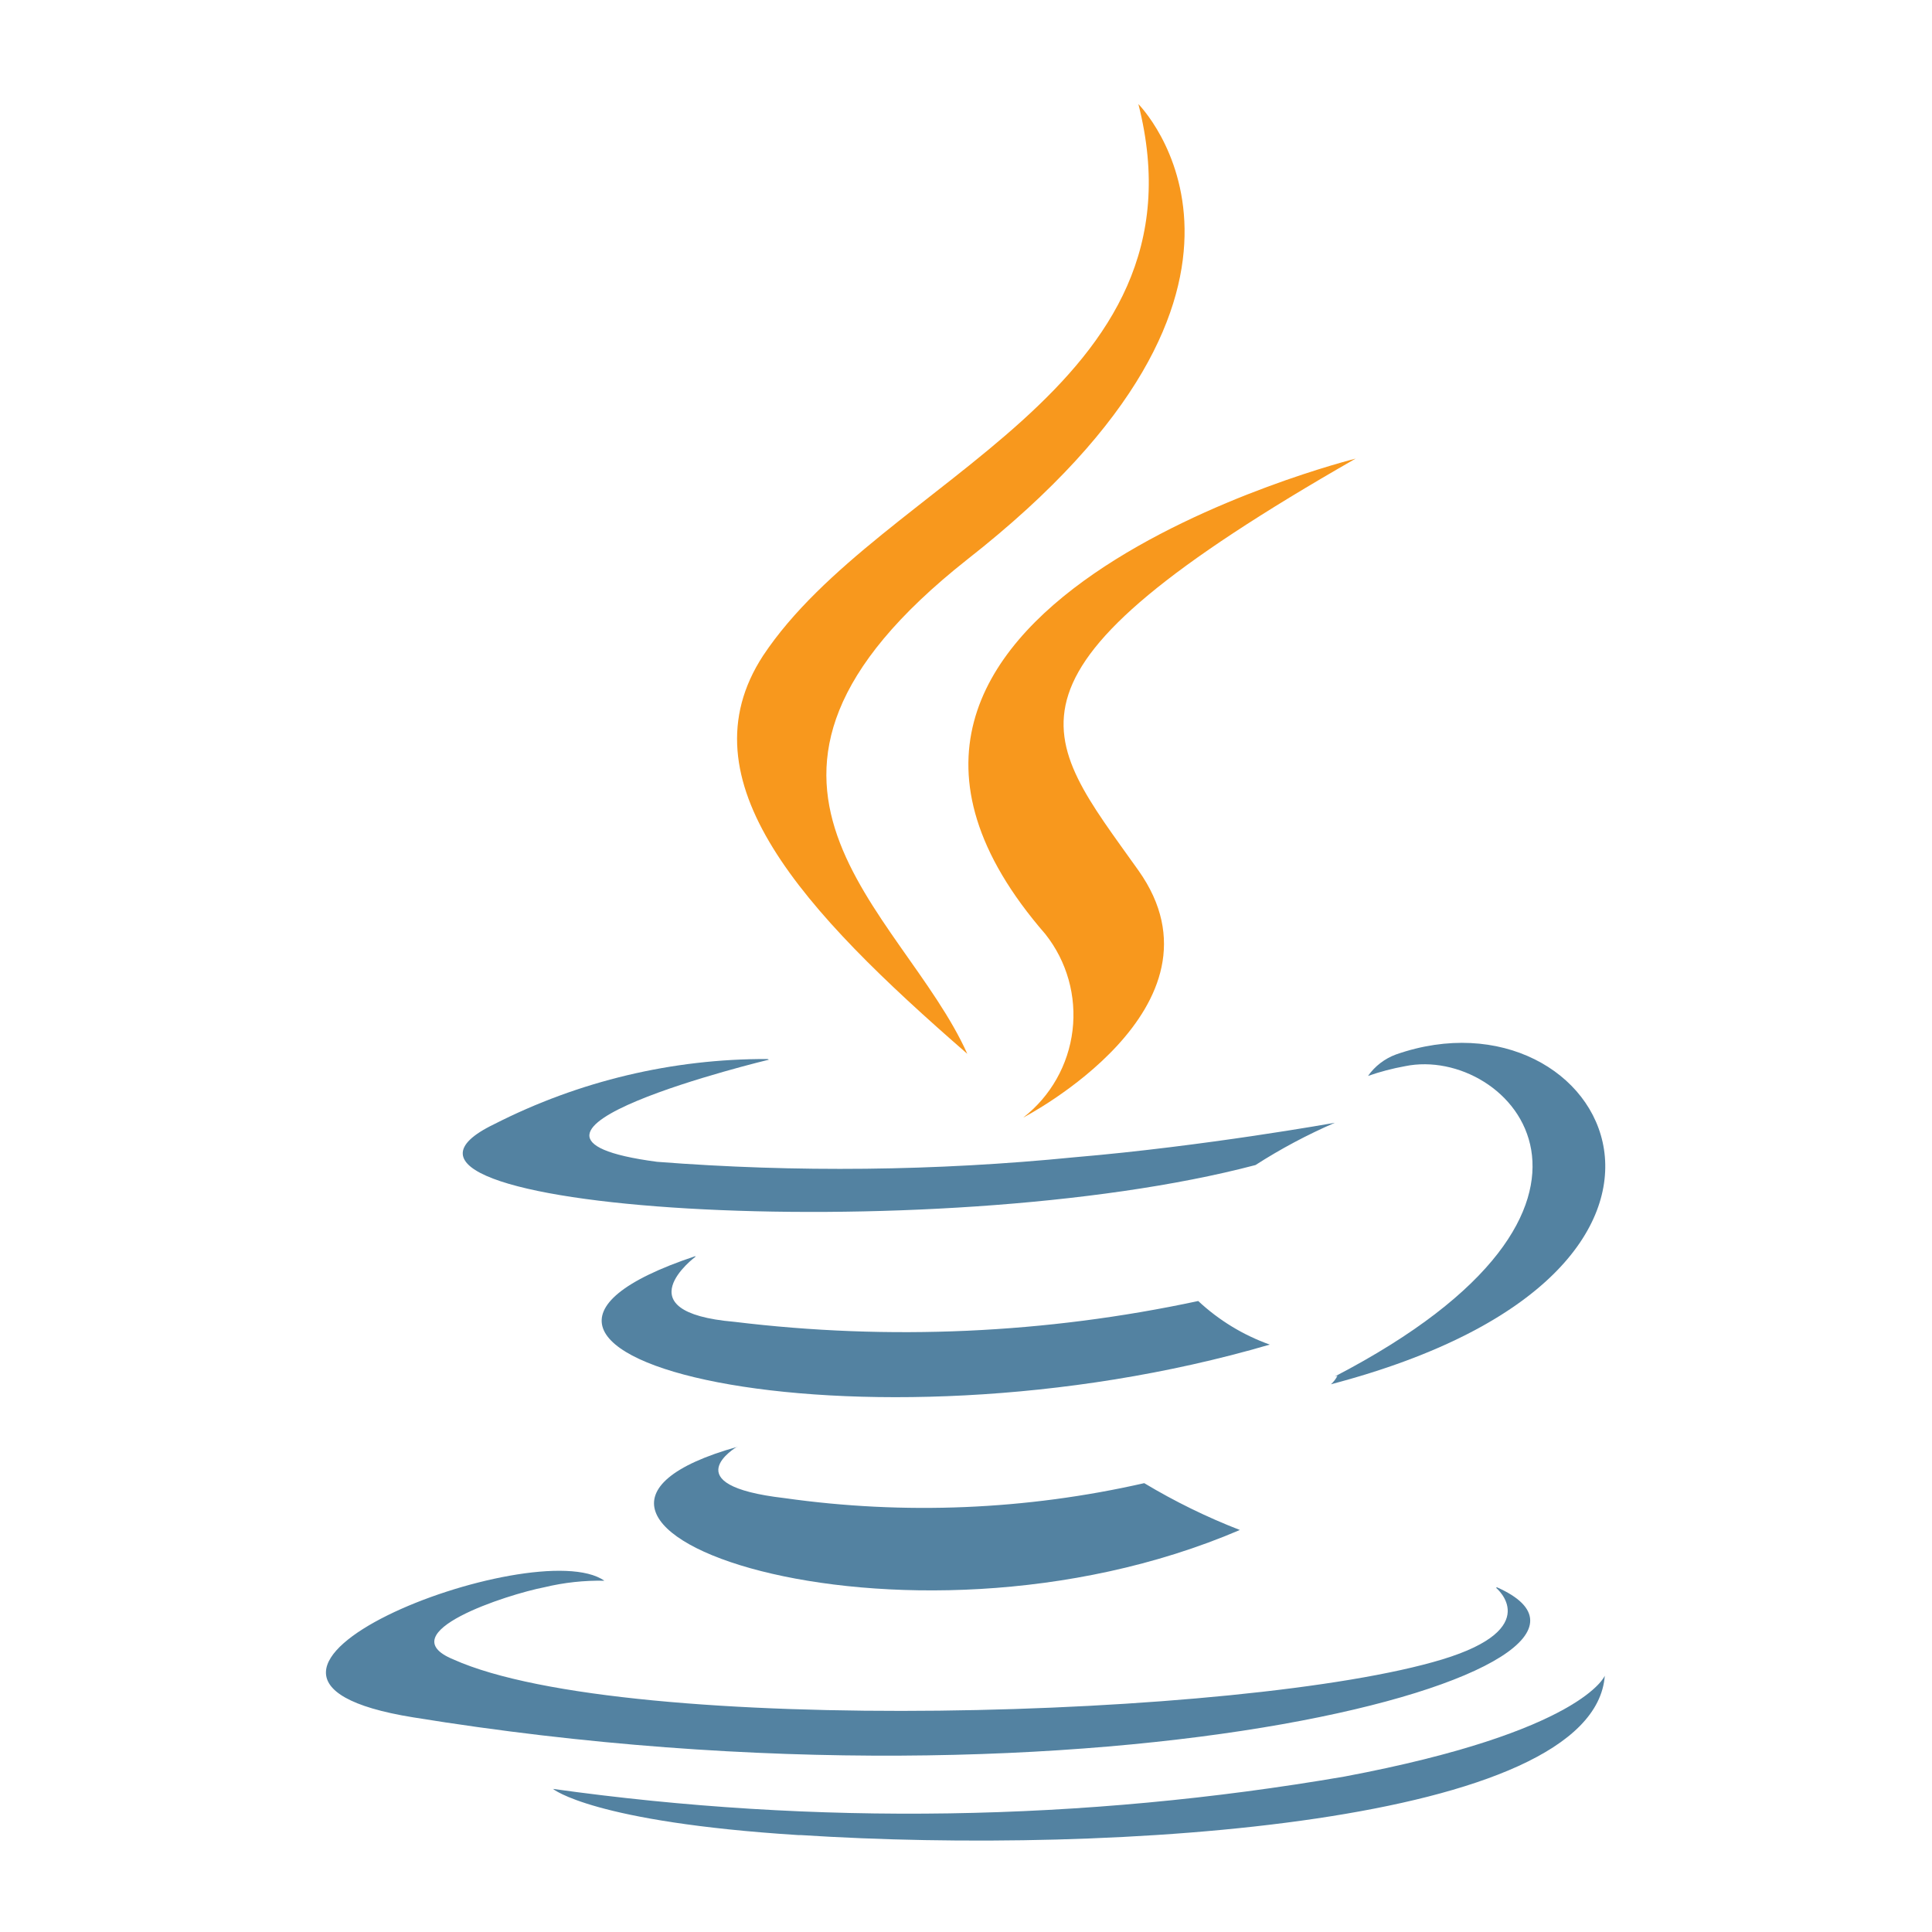
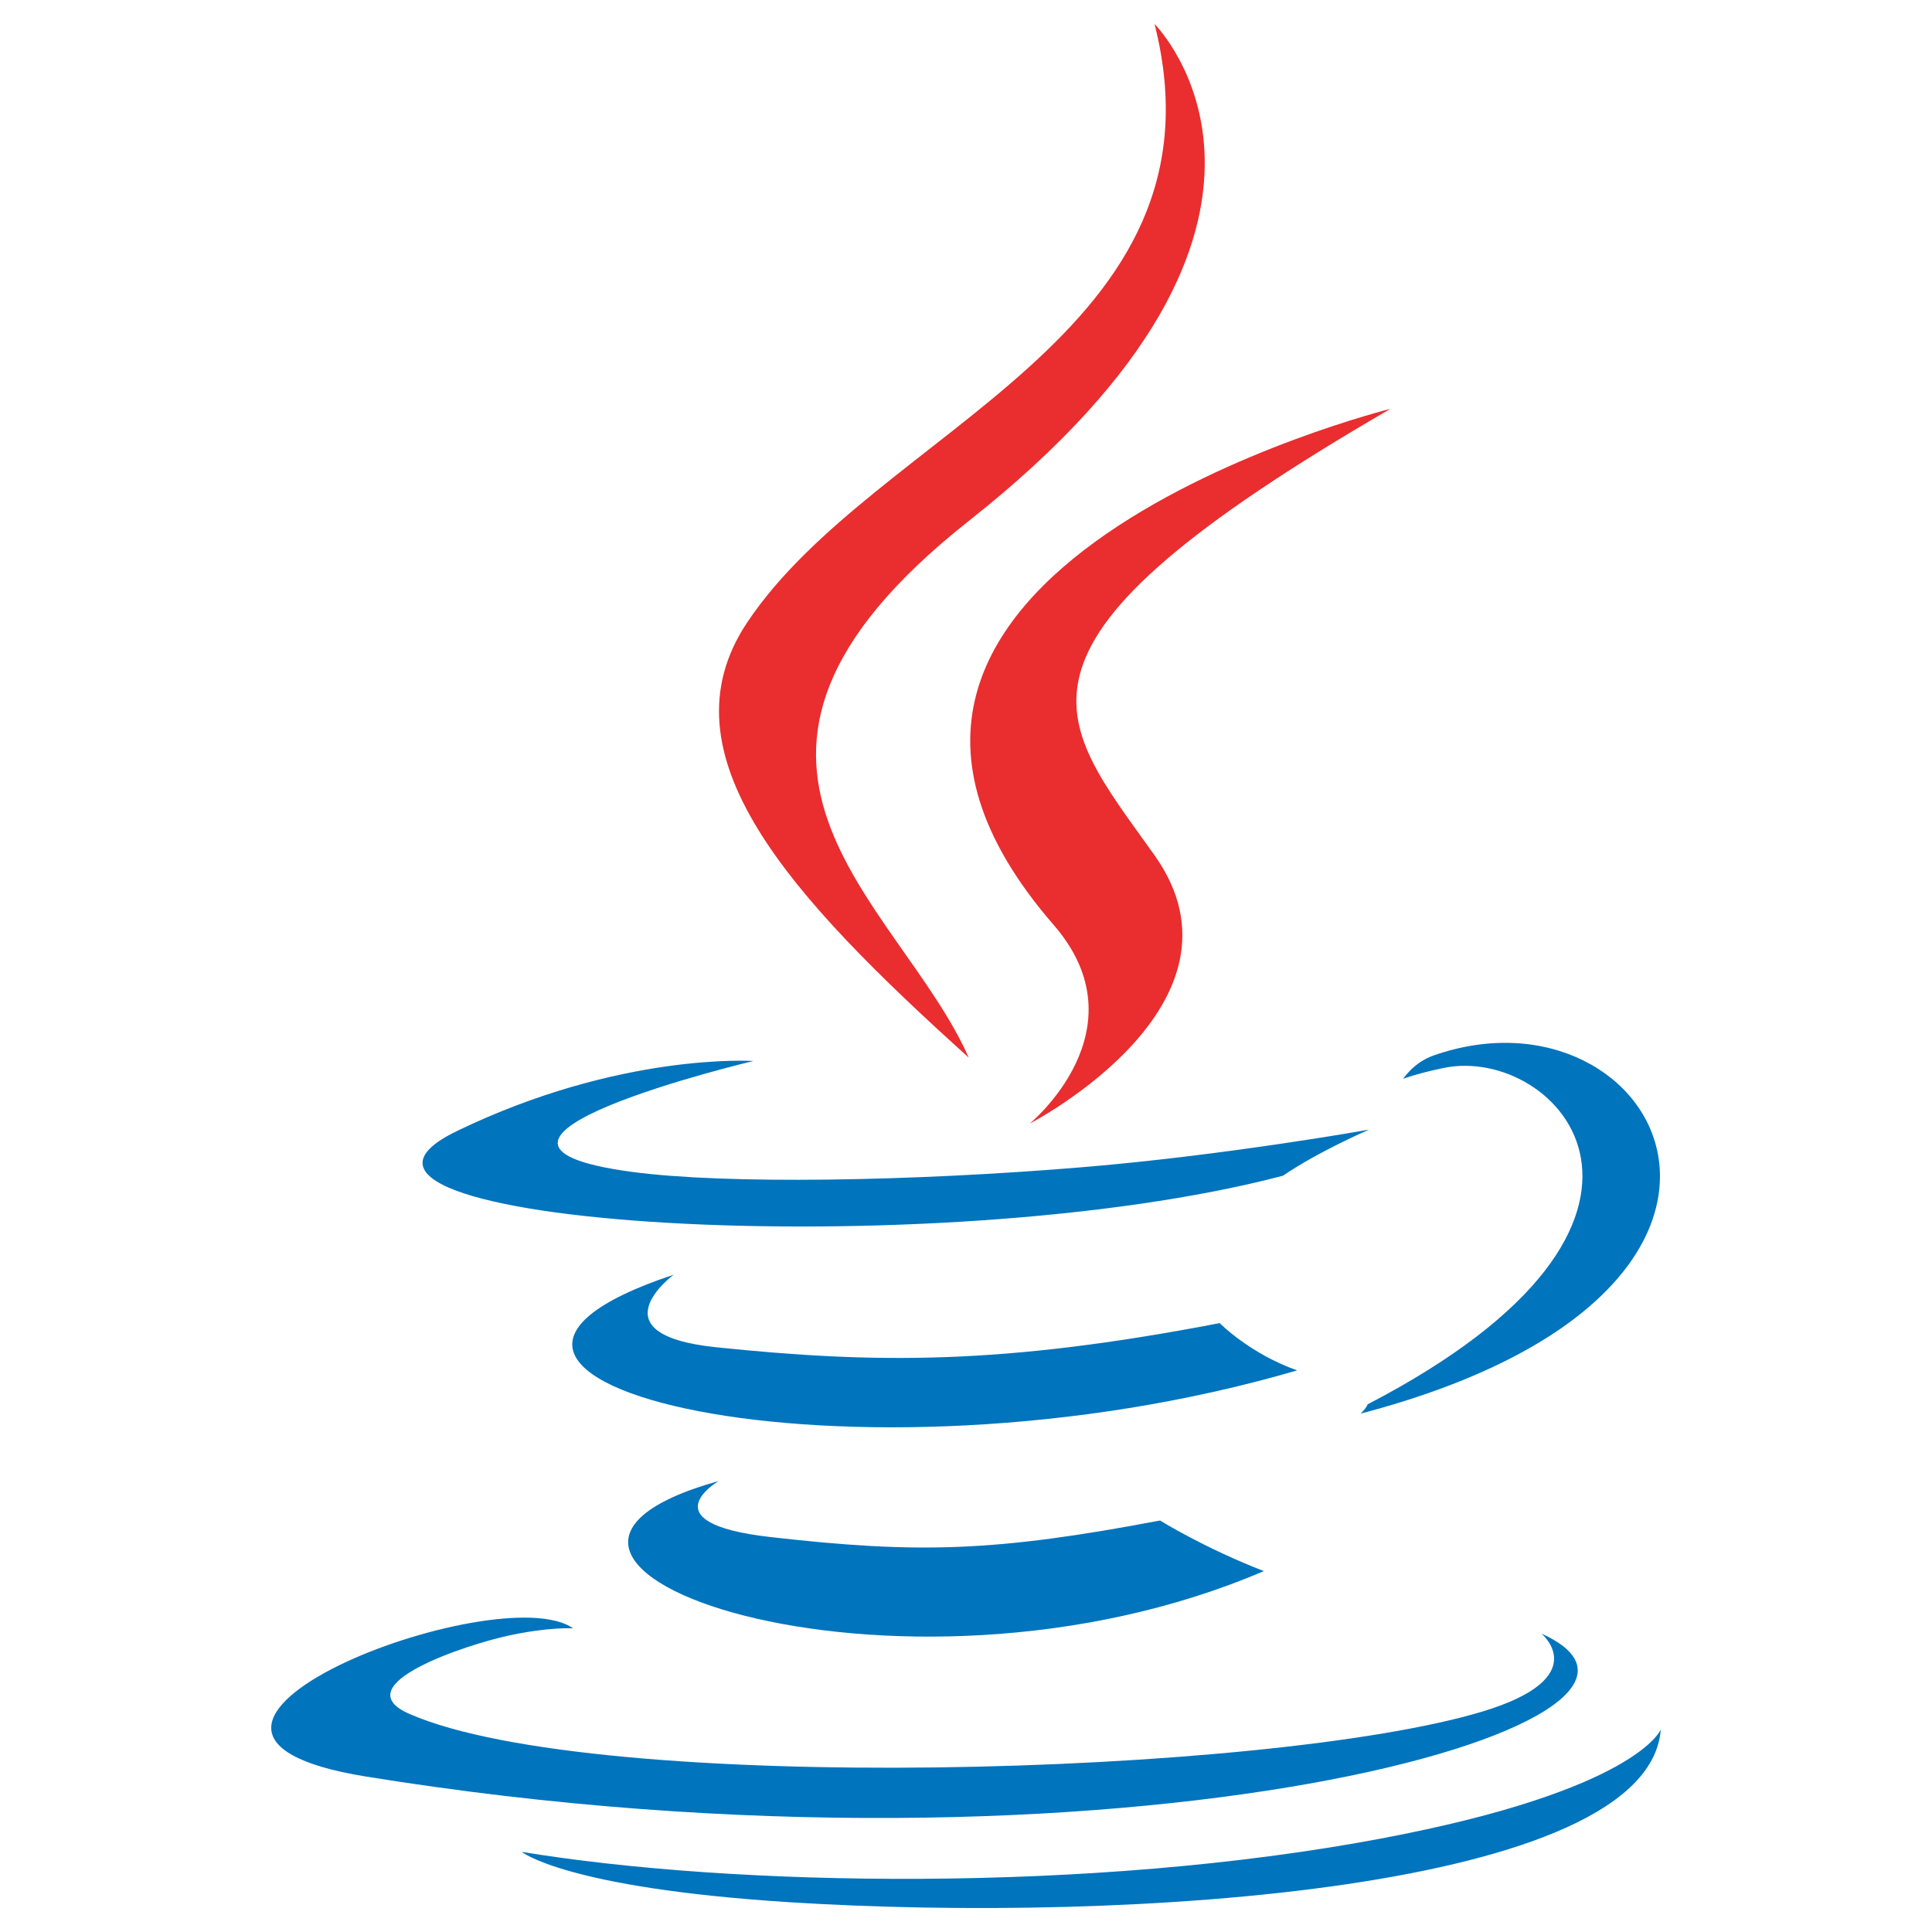
- <svg xmlns="http://www.w3.org/2000/svg" id="Layer_1_copy_6" data-name="Layer 1 copy 6" viewBox="0 0 29.7 29.7">
-   <defs>
-     <style>.cls-1{fill:#5382a1;}.cls-2{fill:#f8981d;}</style>
-   </defs>
-   <path class="cls-1" d="M11.33,22.24s-1,.59.73.79a15.28,15.28,0,0,0,5.53-.23,9.62,9.62,0,0,0,1.47.72c-5.23,2.24-11.83-.13-7.72-1.28" />
-   <path class="cls-1" d="M10.69,19.32s-1.14.85.6,1A21.56,21.56,0,0,0,18.42,20a3.17,3.17,0,0,0,1.1.67c-6.32,1.85-13.36.15-8.83-1.36" />
-   <path class="cls-2" d="M16.07,14.36a2,2,0,0,1-.34,2.82s3.27-1.69,1.77-3.8-2.48-3,3.34-6.33c0,0-9.14,2.28-4.77,7.31" />
-   <path class="cls-1" d="M23,24.41s.75.62-.83,1.1c-3,.91-12.55,1.19-15.2,0-1-.41.83-1,1.4-1.11a3.62,3.62,0,0,1,.92-.1c-1.06-.75-6.85,1.47-2.94,2.1,10.65,1.73,19.42-.78,16.66-2" />
-   <path class="cls-1" d="M11.82,16.29S7,17.45,10.1,17.86a36.44,36.44,0,0,0,6.42-.07c2-.17,4-.53,4-.53a8.52,8.52,0,0,0-1.22.65c-4.93,1.3-14.44.69-11.7-.63a9.18,9.18,0,0,1,4.2-1" />
-   <path class="cls-1" d="M20.52,21.16c5-2.6,2.69-5.1,1.08-4.77a3.75,3.75,0,0,0-.57.15.91.91,0,0,1,.43-.33c3.2-1.12,5.66,3.32-1,5.07a.44.44,0,0,0,.1-.13" />
-   <path class="cls-2" d="M17.5,1.6s2.77,2.77-2.63,7c-4.33,3.42-1,5.37,0,7.6C12.34,14,10.48,12,11.73,10.08,13.55,7.34,18.62,6,17.5,1.6" />
-   <path class="cls-1" d="M12.31,28.21c4.81.31,12.19-.17,12.36-2.45,0,0-.34.86-4,1.55a39.52,39.52,0,0,1-12.17.19s.61.51,3.77.71" />
+ <svg viewBox="0 0 128 128">
+   <path fill="#0074BD" d="M47.617 98.12s-4.767 2.774 3.397 3.71c9.892 1.13 14.947.968 25.845-1.092 0 0 2.871 1.795 6.873 3.351-24.439 10.47-55.308-.607-36.115-5.969zM44.629 84.455s-5.348 3.959 2.823 4.805c10.567 1.091 18.91 1.18 33.354-1.6 0 0 1.993 2.025 5.132 3.131-29.542 8.64-62.446.68-41.309-6.336z" />
+   <path fill="#EA2D2E" d="M69.802 61.271c6.025 6.935-1.58 13.17-1.58 13.17s15.289-7.891 8.269-17.777c-6.559-9.215-11.587-13.792 15.635-29.58 0 .001-42.731 10.67-22.324 34.187z" />
+   <path fill="#0074BD" d="M102.123 108.229s3.529 2.91-3.888 5.159c-14.102 4.272-58.706 5.56-71.094.171-4.451-1.938 3.899-4.625 6.526-5.192 2.739-.593 4.303-.485 4.303-.485-4.953-3.487-32.013 6.85-13.743 9.815 49.821 8.076 90.817-3.637 77.896-9.468zM49.912 70.294s-22.686 5.389-8.033 7.348c6.188.828 18.518.638 30.011-.326 9.39-.789 18.813-2.474 18.813-2.474s-3.308 1.419-5.704 3.053c-23.042 6.061-67.544 3.238-54.731-2.958 10.832-5.239 19.644-4.643 19.644-4.643zM90.609 93.041c23.421-12.167 12.591-23.86 5.032-22.285-1.848.385-2.677.72-2.677.72s.688-1.079 2-1.543c14.953-5.255 26.451 15.503-4.823 23.725 0-.002.359-.327.468-.617z" />
+   <path fill="#EA2D2E" d="M76.491 1.587s12.968 12.976-12.303 32.923c-20.266 16.006-4.621 25.13-.007 35.559-11.831-10.673-20.509-20.07-14.688-28.815 8.548-12.834 32.229-19.059 26.998-39.667z" />
+   <path fill="#0074BD" d="M52.214 126.021c22.476 1.437 57-.8 57.817-11.436 0 0-1.571 4.032-18.577 7.231-19.186 3.612-42.854 3.191-56.887.874 0 .001 2.875 2.381 17.647 3.331z" />
</svg>
